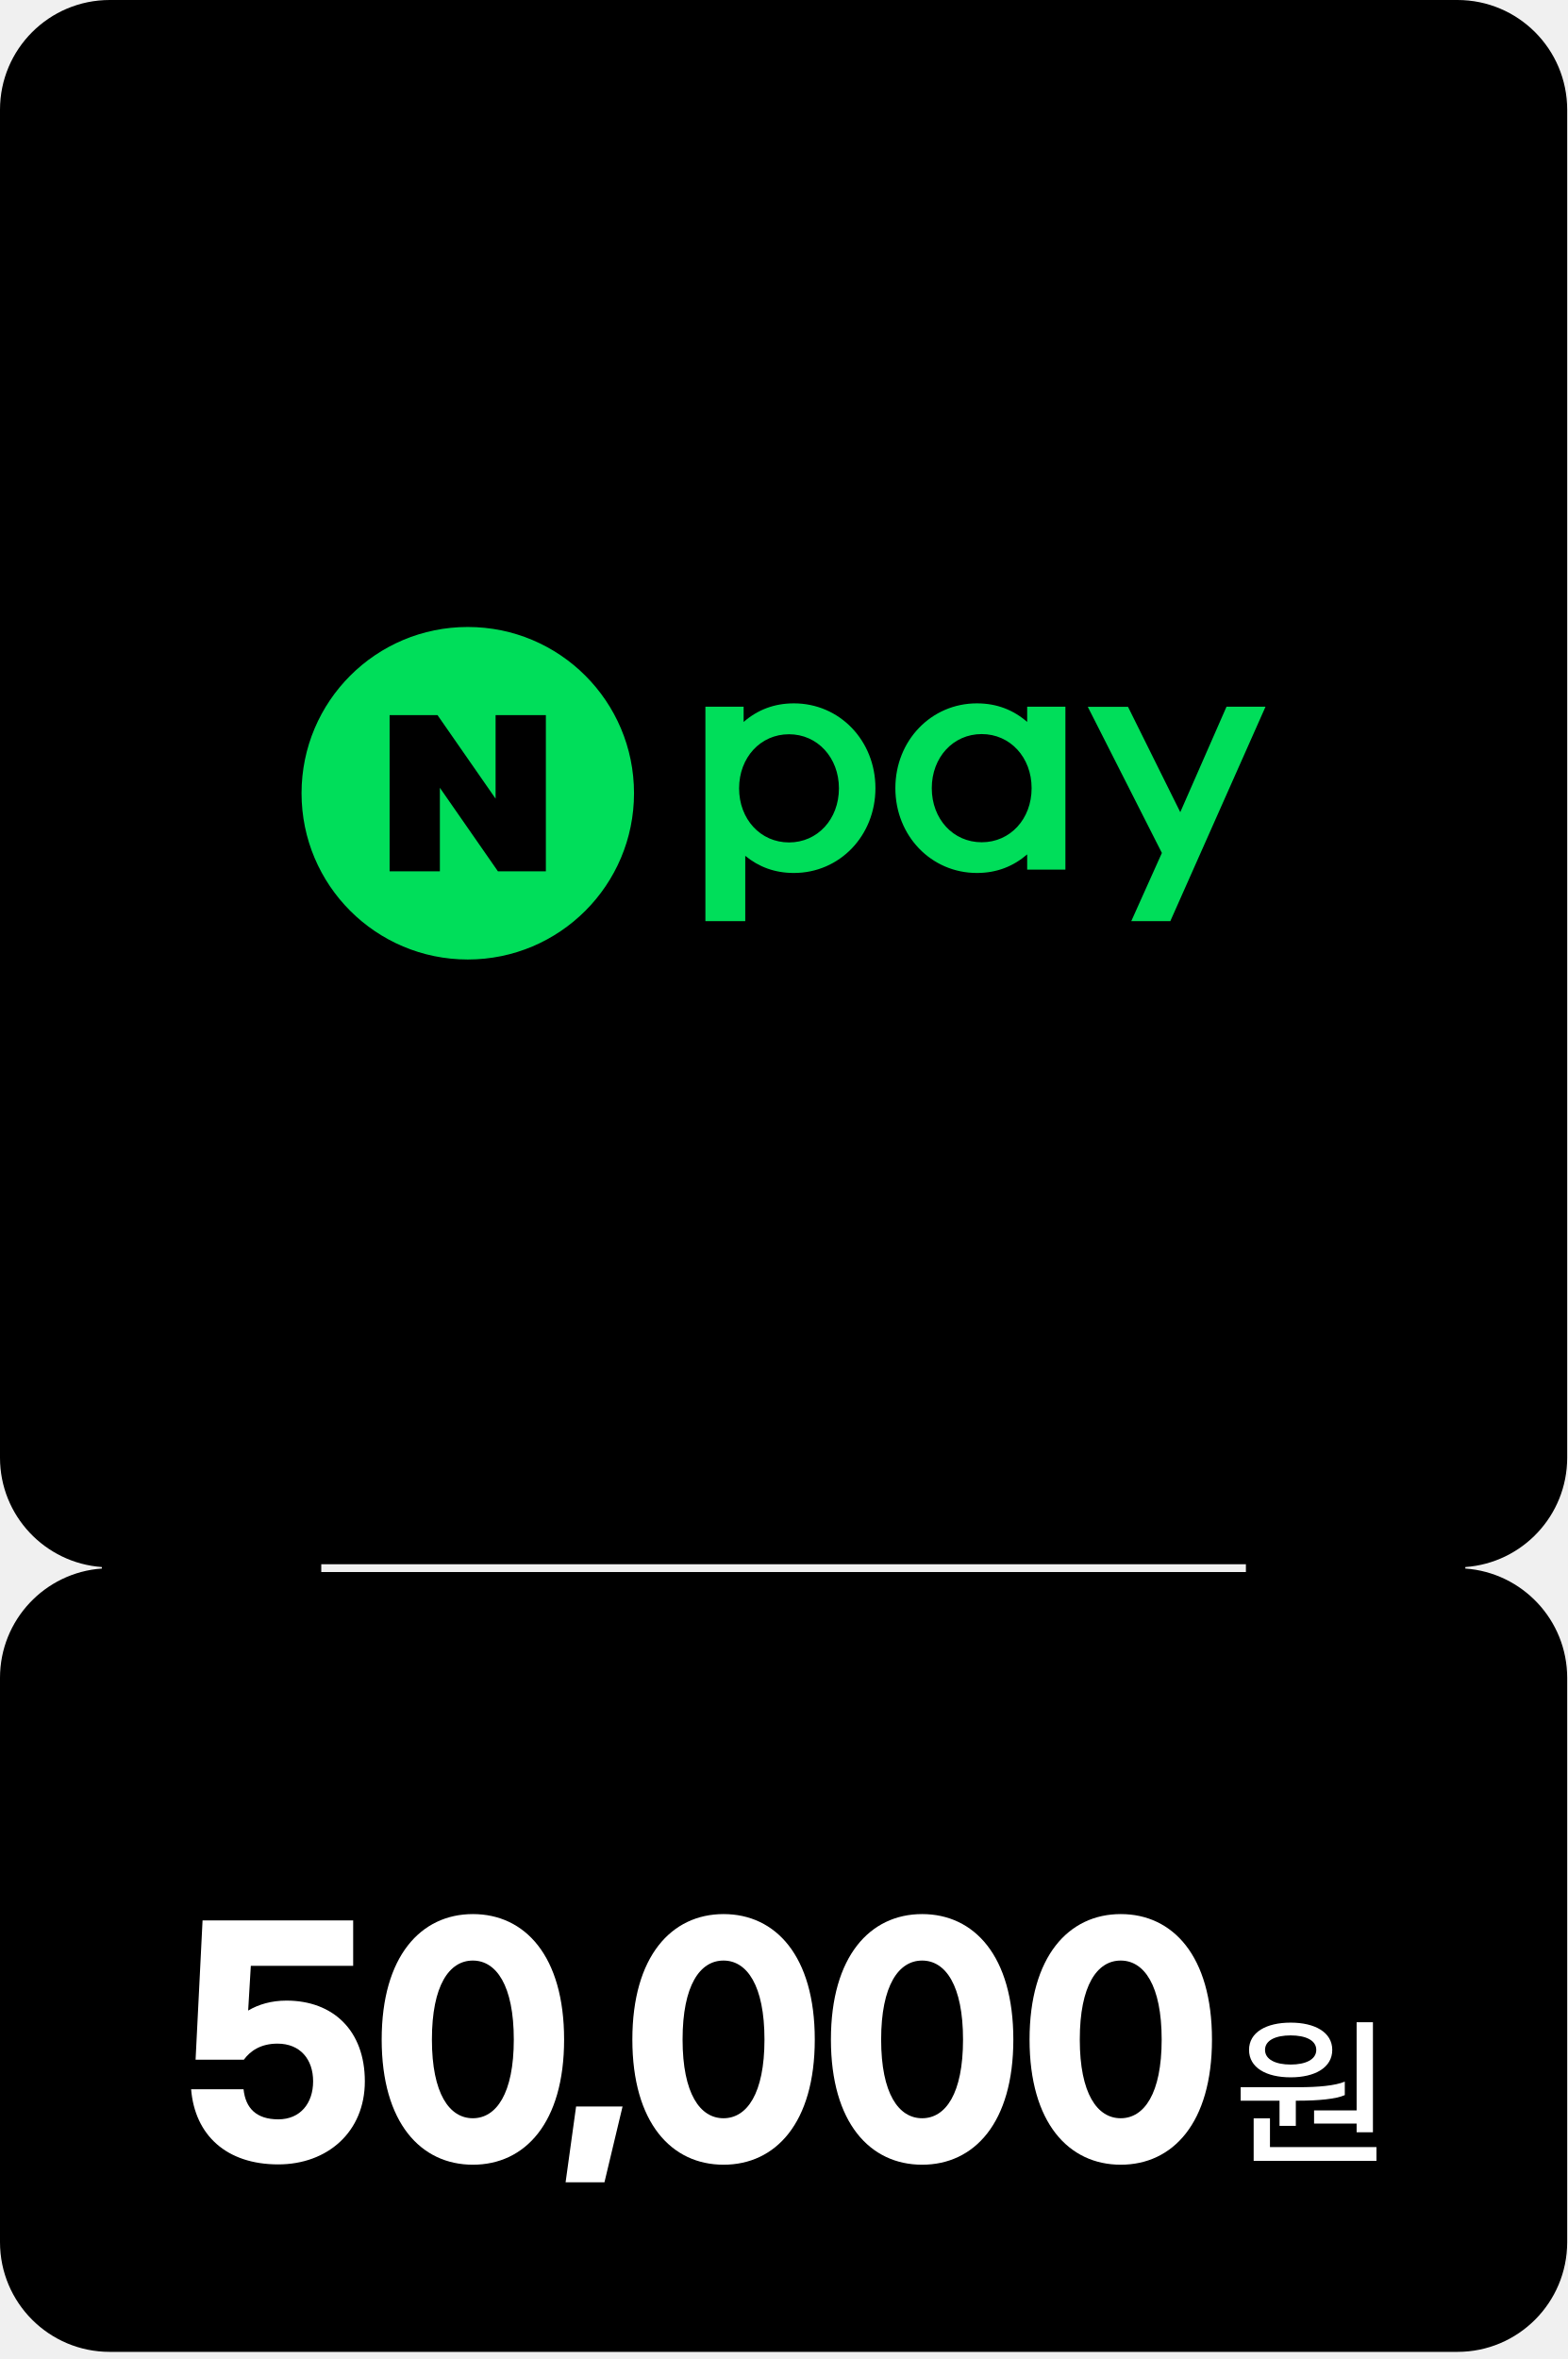
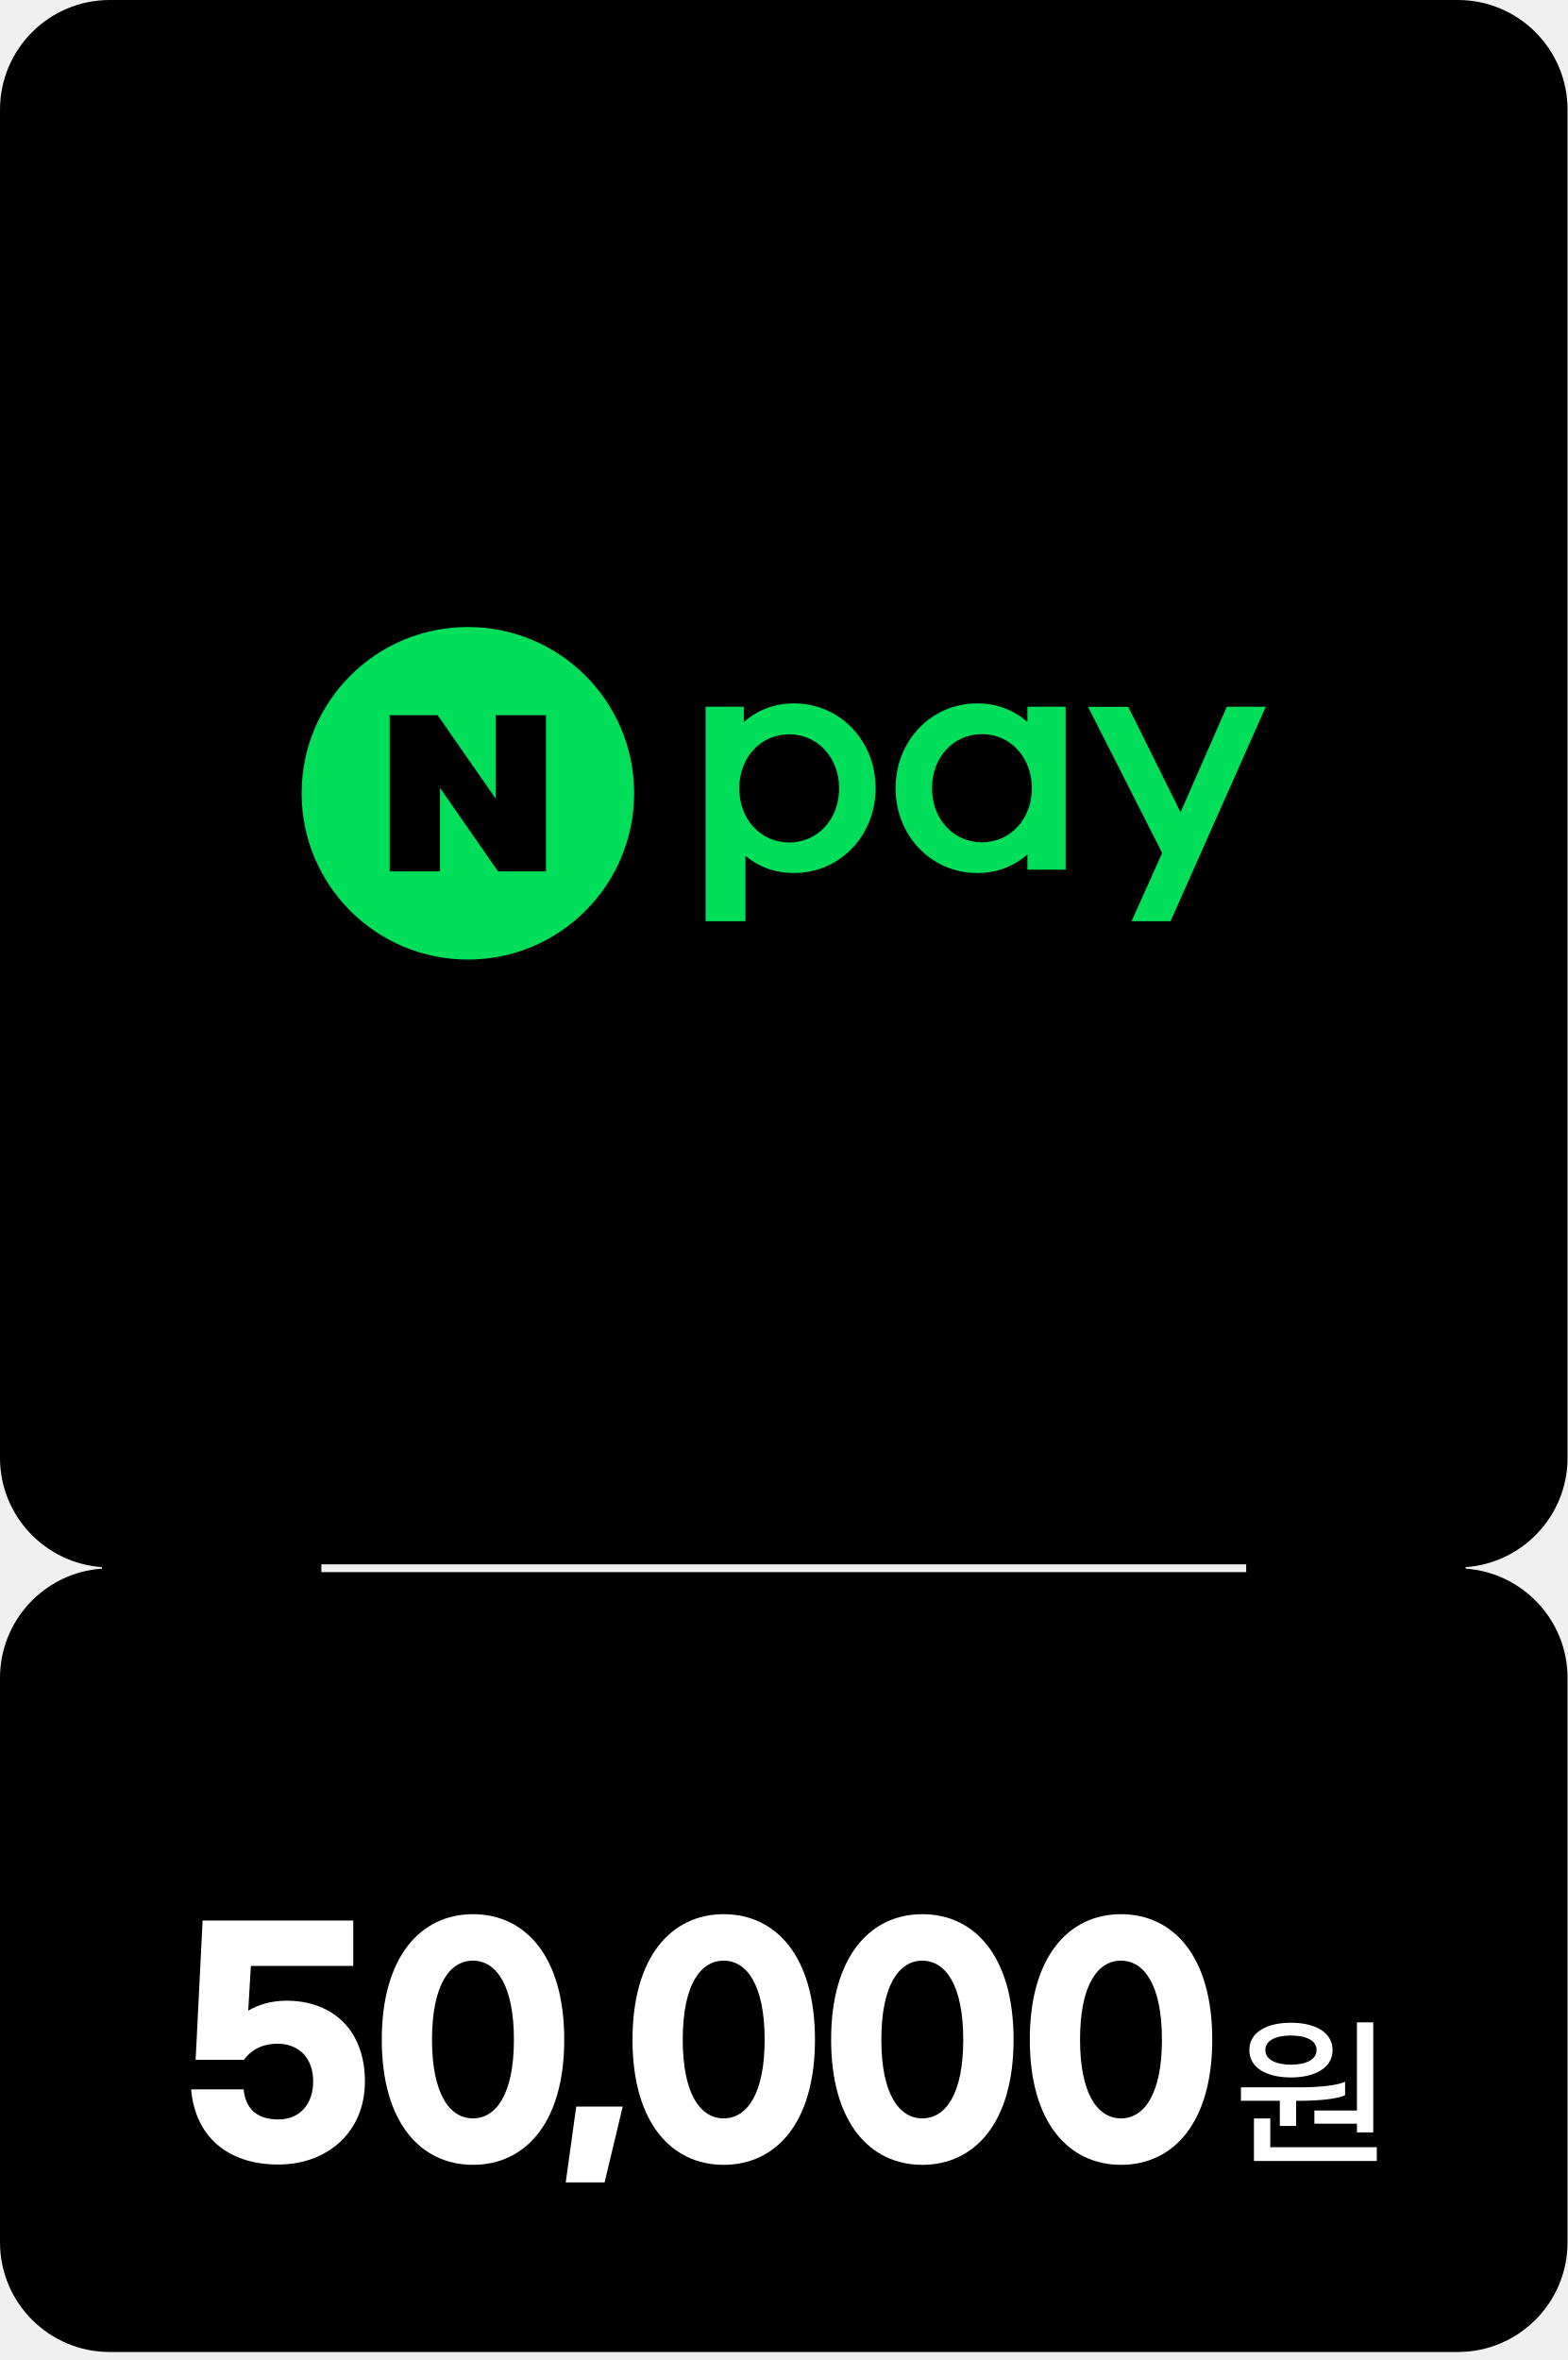
- <svg xmlns="http://www.w3.org/2000/svg" width="200" height="301" viewBox="0 0 200 301" fill="none">
-   <path d="M200 186V14C200 6.27 193.73 0 186 0H14C6.27 0 0 6.27 0 14V186C0 193.39 5.74 199.43 13 199.95V200.14C5.74 200.65 0 206.7 0 214.09V286.09C0 293.82 6.27 300.09 14 300.09H186C193.73 300.09 200 293.82 200 286.09V214.09C200 206.7 194.26 200.66 187 200.14V199.95C194.26 199.44 200 193.39 200 186ZM41 199.59H159V200.59H41V199.59Z" fill="black" />
-   <path d="M156.52 90.185L150.624 103.631L143.953 90.185H138.82L148.277 108.833L144.369 117.538H149.352L161.503 90.174H156.52V90.185ZM135.965 110.96H131.086V109.018C129.329 110.532 127.225 111.388 124.67 111.388C118.831 111.388 114.265 106.636 114.265 100.567C114.265 94.498 118.831 89.746 124.67 89.746C127.213 89.746 129.329 90.59 131.086 92.116V90.174H135.965V110.96ZM131.652 100.567C131.652 96.648 128.924 93.665 125.282 93.665C121.641 93.665 118.912 96.636 118.912 100.567C118.912 104.498 121.641 107.469 125.282 107.469C128.924 107.469 131.652 104.498 131.652 100.567ZM90.022 117.538H95.108V109.203C96.831 110.613 98.866 111.388 101.316 111.388C107.155 111.388 111.721 106.636 111.721 100.567C111.721 94.498 107.155 89.746 101.316 89.746C98.773 89.746 96.657 90.59 94.9 92.116V90.174H90.022V117.538ZM100.692 93.688C104.311 93.688 107.062 96.659 107.062 100.59C107.062 104.521 104.334 107.492 100.692 107.492C97.05 107.492 94.322 104.521 94.322 100.59C94.322 96.659 97.05 93.688 100.692 93.688Z" fill="#00DE5A" />
-   <path d="M80.912 101.214C80.912 112.925 71.42 122.429 59.697 122.429C47.974 122.429 38.483 112.937 38.483 101.214C38.483 89.492 47.974 80 59.697 80C71.42 80 80.912 89.492 80.912 101.214ZM63.246 91.249V101.908L55.836 91.249H49.72V111.18H56.136V100.521L63.547 111.18H69.663V91.249H63.246Z" fill="#00DE5A" />
-   <path fill-rule="evenodd" clip-rule="evenodd" d="M71.99 260.24C71.99 270.88 66.99 276.21 60.35 276.21C53.71 276.21 48.71 270.87 48.71 260.24C48.71 249.61 53.71 244.23 60.35 244.23C66.99 244.23 71.99 249.57 71.99 260.24ZM55.12 260.24C55.12 267.15 57.36 270.28 60.34 270.28C63.32 270.28 65.57 267.15 65.57 260.24C65.57 253.33 63.33 250.16 60.34 250.16C57.35 250.16 55.12 253.3 55.12 260.24Z" fill="white" />
-   <path d="M31.08 266.58C31.34 269.01 32.72 270.42 35.52 270.42C38.32 270.42 39.96 268.37 39.96 265.57C39.96 262.77 38.32 260.76 35.41 260.76C33.28 260.76 31.94 261.69 31.12 262.81H24.96L25.85 245.04H45.07V250.83H32.01L31.67 256.54C32.98 255.76 34.62 255.27 36.56 255.27C42.53 255.27 46.56 259.11 46.56 265.57C46.56 272.03 41.78 276.17 35.51 276.17C28.9 276.17 24.87 272.44 24.39 266.58H31.08Z" fill="white" />
-   <path d="M72.18 278.45H77.14L79.45 268.78H73.52L72.18 278.45Z" fill="white" />
-   <path fill-rule="evenodd" clip-rule="evenodd" d="M103.98 260.24C103.98 270.88 98.98 276.21 92.34 276.21C85.7 276.21 80.7 270.87 80.7 260.24C80.7 249.61 85.7 244.23 92.34 244.23C98.98 244.23 103.98 249.57 103.98 260.24ZM87.11 260.24C87.11 267.15 89.35 270.28 92.33 270.28C95.31 270.28 97.56 267.15 97.56 260.24C97.56 253.33 95.32 250.16 92.33 250.16C89.34 250.16 87.11 253.3 87.11 260.24Z" fill="white" />
-   <path fill-rule="evenodd" clip-rule="evenodd" d="M117.68 276.21C124.32 276.21 129.32 270.88 129.32 260.24C129.32 249.57 124.32 244.23 117.68 244.23C111.04 244.23 106.04 249.61 106.04 260.24C106.04 270.87 111.04 276.21 117.68 276.21ZM117.68 270.28C114.69 270.28 112.45 267.15 112.45 260.24C112.45 253.3 114.7 250.16 117.68 250.16C120.66 250.16 122.9 253.33 122.9 260.24C122.9 267.15 120.67 270.28 117.68 270.28Z" fill="white" />
-   <path fill-rule="evenodd" clip-rule="evenodd" d="M154.67 260.24C154.67 270.88 149.67 276.21 143.03 276.21C136.39 276.21 131.39 270.87 131.39 260.24C131.39 249.61 136.39 244.23 143.03 244.23C149.67 244.23 154.67 249.57 154.67 260.24ZM137.8 260.24C137.8 267.15 140.04 270.28 143.02 270.28C146 270.28 148.25 267.15 148.25 260.24C148.25 253.33 146.01 250.16 143.02 250.16C140.03 250.16 137.8 253.3 137.8 260.24Z" fill="white" />
-   <path d="M158.33 268.04H163.29V271.25H165.37V268.04H165.68C168.24 268.04 170.49 267.83 171.62 267.33V265.61C170.38 266.13 168.2 266.32 165.74 266.32H158.33V268.04Z" fill="white" />
-   <path fill-rule="evenodd" clip-rule="evenodd" d="M164.71 258.08C161.6 258.08 159.4 259.31 159.4 261.56C159.4 263.82 161.58 265.06 164.71 265.06C167.84 265.06 170.02 263.8 170.02 261.56C170.02 259.32 167.82 258.08 164.71 258.08ZM164.71 263.43C162.82 263.43 161.44 262.8 161.44 261.56C161.44 260.32 162.82 259.71 164.71 259.71C166.6 259.71 167.98 260.32 167.98 261.56C167.98 262.8 166.6 263.43 164.71 263.43Z" fill="white" />
-   <path d="M175.66 275.72V273.96H162.07V270.29H159.99V275.72H175.66Z" fill="white" />
-   <path d="M173.13 258.03V269.28H167.7V270.96H173.13V272.07H175.21V258.03H173.13Z" fill="white" />
+ <svg xmlns="http://www.w3.org/2000/svg" width="180" height="271" viewBox="0 0 180 271" fill="none">
+   <path d="M180 167.4V12.6C180 5.643 174.357 0 167.4 0H12.6C5.643 0 0 5.643 0 12.6V167.4C0 174.051 5.166 179.487 11.7 179.955V180.126C5.166 180.585 0 186.03 0 192.681V257.481C0 264.438 5.643 270.081 12.6 270.081H167.4C174.357 270.081 180 264.438 180 257.481V192.681C180 186.03 174.834 180.594 168.3 180.126V179.955C174.834 179.496 180 174.051 180 167.4ZM36.9 179.631H143.1V180.531H36.9V179.631Z" fill="black" />
+   <path d="M140.868 81.167L135.562 93.267L129.558 81.167H124.938L133.449 97.95L129.933 105.785H134.417L145.353 81.156H140.868V81.167ZM122.368 99.864H117.977V98.116C116.396 99.479 114.502 100.249 112.203 100.249C106.948 100.249 102.838 95.973 102.838 90.51C102.838 85.048 106.948 80.771 112.203 80.771C114.492 80.771 116.396 81.531 117.977 82.904V81.156H122.368V99.864ZM118.487 90.51C118.487 86.983 116.032 84.299 112.754 84.299C109.477 84.299 107.021 86.973 107.021 90.51C107.021 94.048 109.477 96.722 112.754 96.722C116.032 96.722 118.487 94.048 118.487 90.51ZM81.019 105.785H85.598V98.283C87.148 99.552 88.979 100.249 91.185 100.249C96.439 100.249 100.549 95.973 100.549 90.51C100.549 85.048 96.439 80.771 91.185 80.771C88.896 80.771 86.992 81.531 85.41 82.904V81.156H81.019V105.785ZM90.623 84.319C93.88 84.319 96.356 86.993 96.356 90.531C96.356 94.069 93.901 96.743 90.623 96.743C87.346 96.743 84.89 94.069 84.89 90.531C84.89 86.993 87.346 84.319 90.623 84.319Z" fill="#00DE5A" />
+   <path d="M72.82 91.093C72.82 101.633 64.278 110.186 53.728 110.186C43.177 110.186 34.635 101.643 34.635 91.093C34.635 80.542 43.177 72 53.728 72C64.278 72 72.82 80.542 72.82 91.093ZM56.922 82.124V91.717L50.252 82.124H44.748V100.062H50.523V90.469L57.192 100.062H62.697V82.124H56.922Z" fill="#00DE5A" />
+   <path fill-rule="evenodd" clip-rule="evenodd" d="M64.791 234.216C64.791 243.792 60.291 248.589 54.315 248.589C48.339 248.589 43.839 243.783 43.839 234.216C43.839 224.649 48.339 219.807 54.315 219.807C60.291 219.807 64.791 224.613 64.791 234.216ZM49.608 234.216C49.608 240.435 51.624 243.252 54.306 243.252C56.988 243.252 59.013 240.435 59.013 234.216C59.013 227.997 56.997 225.144 54.306 225.144C51.615 225.144 49.608 227.97 49.608 234.216Z" fill="white" />
+   <path d="M27.972 239.922C28.206 242.109 29.448 243.378 31.968 243.378C34.488 243.378 35.964 241.533 35.964 239.013C35.964 236.493 34.488 234.684 31.869 234.684C29.952 234.684 28.746 235.521 28.008 236.529H22.464L23.265 220.536H40.563V225.747H28.809L28.503 230.886C29.682 230.184 31.158 229.743 32.904 229.743C38.277 229.743 41.904 233.199 41.904 239.013C41.904 244.827 37.602 248.553 31.959 248.553C26.01 248.553 22.383 245.196 21.951 239.922H27.972Z" fill="white" />
+   <path d="M64.962 250.605H69.426L71.505 241.902H66.168L64.962 250.605Z" fill="white" />
+   <path fill-rule="evenodd" clip-rule="evenodd" d="M93.582 234.216C93.582 243.792 89.082 248.589 83.106 248.589C77.13 248.589 72.63 243.783 72.63 234.216C72.63 224.649 77.13 219.807 83.106 219.807C89.082 219.807 93.582 224.613 93.582 234.216ZM78.399 234.216C78.399 240.435 80.415 243.252 83.097 243.252C85.779 243.252 87.804 240.435 87.804 234.216C87.804 227.997 85.788 225.144 83.097 225.144C80.406 225.144 78.399 227.97 78.399 234.216Z" fill="white" />
+   <path fill-rule="evenodd" clip-rule="evenodd" d="M105.912 248.589C111.888 248.589 116.388 243.792 116.388 234.216C116.388 224.613 111.888 219.807 105.912 219.807C99.936 219.807 95.436 224.649 95.436 234.216C95.436 243.783 99.936 248.589 105.912 248.589ZM105.912 243.252C103.221 243.252 101.205 240.435 101.205 234.216C101.205 227.97 103.23 225.144 105.912 225.144C108.594 225.144 110.61 227.997 110.61 234.216C110.61 240.435 108.603 243.252 105.912 243.252Z" fill="white" />
+   <path fill-rule="evenodd" clip-rule="evenodd" d="M139.203 234.216C139.203 243.792 134.703 248.589 128.727 248.589C122.751 248.589 118.251 243.783 118.251 234.216C118.251 224.649 122.751 219.807 128.727 219.807C134.703 219.807 139.203 224.613 139.203 234.216ZM124.02 234.216C124.02 240.435 126.036 243.252 128.718 243.252C131.4 243.252 133.425 240.435 133.425 234.216C133.425 227.997 131.409 225.144 128.718 225.144C126.027 225.144 124.02 227.97 124.02 234.216Z" fill="white" />
+   <path d="M142.497 241.236H146.961V244.125H148.833V241.236H149.112C151.416 241.236 153.441 241.047 154.458 240.597V239.049C153.342 239.517 151.38 239.688 149.166 239.688H142.497V241.236Z" fill="white" />
+   <path fill-rule="evenodd" clip-rule="evenodd" d="M148.239 232.272C145.44 232.272 143.46 233.379 143.46 235.404C143.46 237.438 145.422 238.554 148.239 238.554C151.056 238.554 153.018 237.42 153.018 235.404C153.018 233.388 151.038 232.272 148.239 232.272ZM148.239 237.087C146.538 237.087 145.296 236.52 145.296 235.404C145.296 234.288 146.538 233.739 148.239 233.739C149.94 233.739 151.182 234.288 151.182 235.404C151.182 236.52 149.94 237.087 148.239 237.087Z" fill="white" />
+   <path d="M158.094 248.148V246.564H145.863V243.261H143.991V248.148H158.094Z" fill="white" />
+   <path d="M155.817 232.227V242.352H150.93V243.864H155.817V244.863H157.689V232.227H155.817Z" fill="white" />
</svg>
